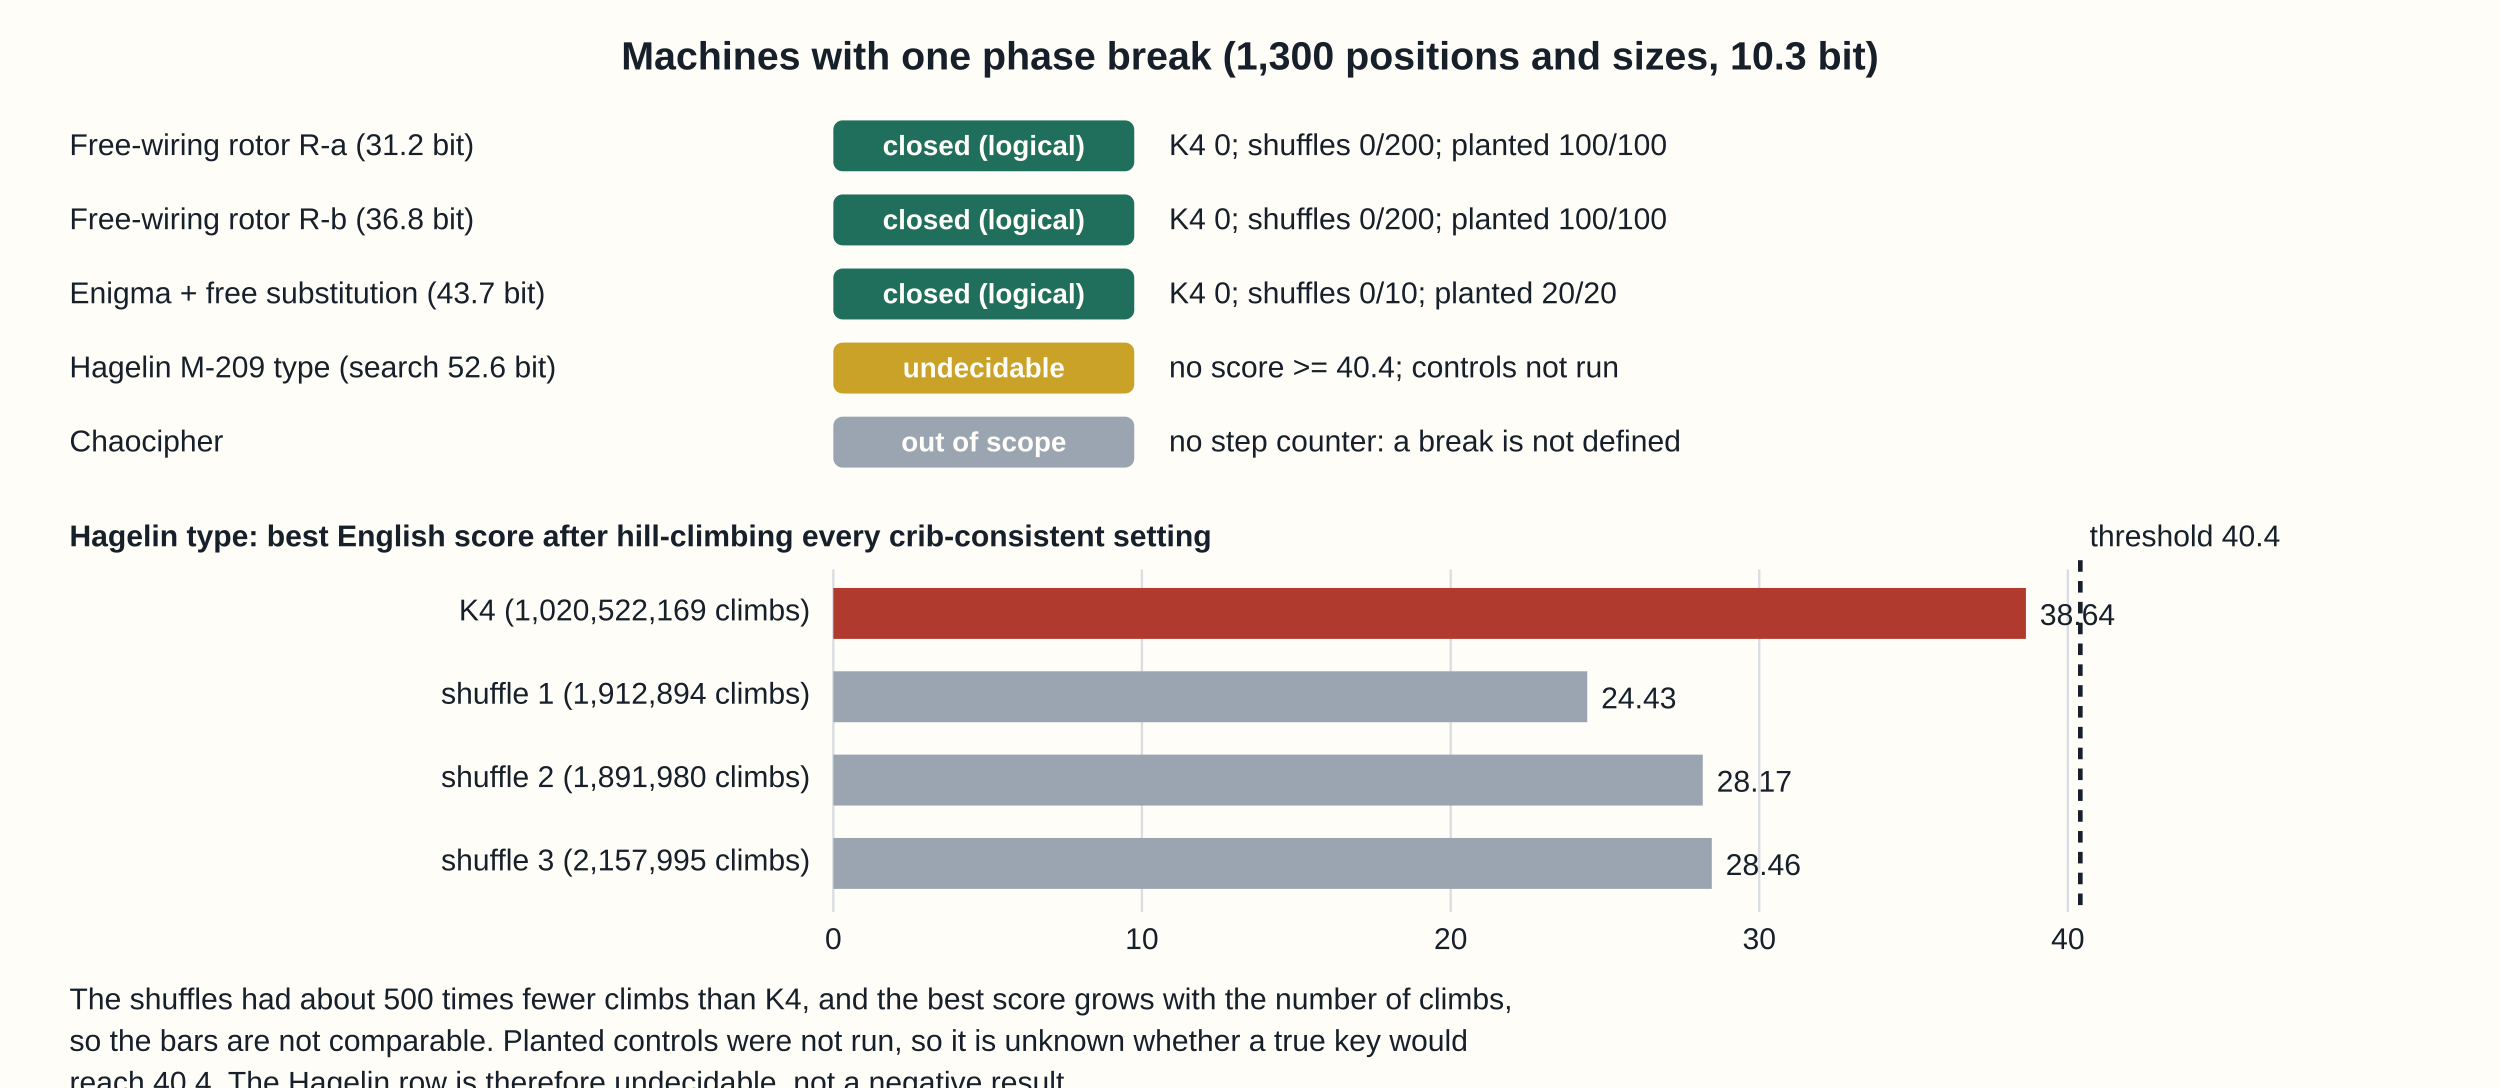
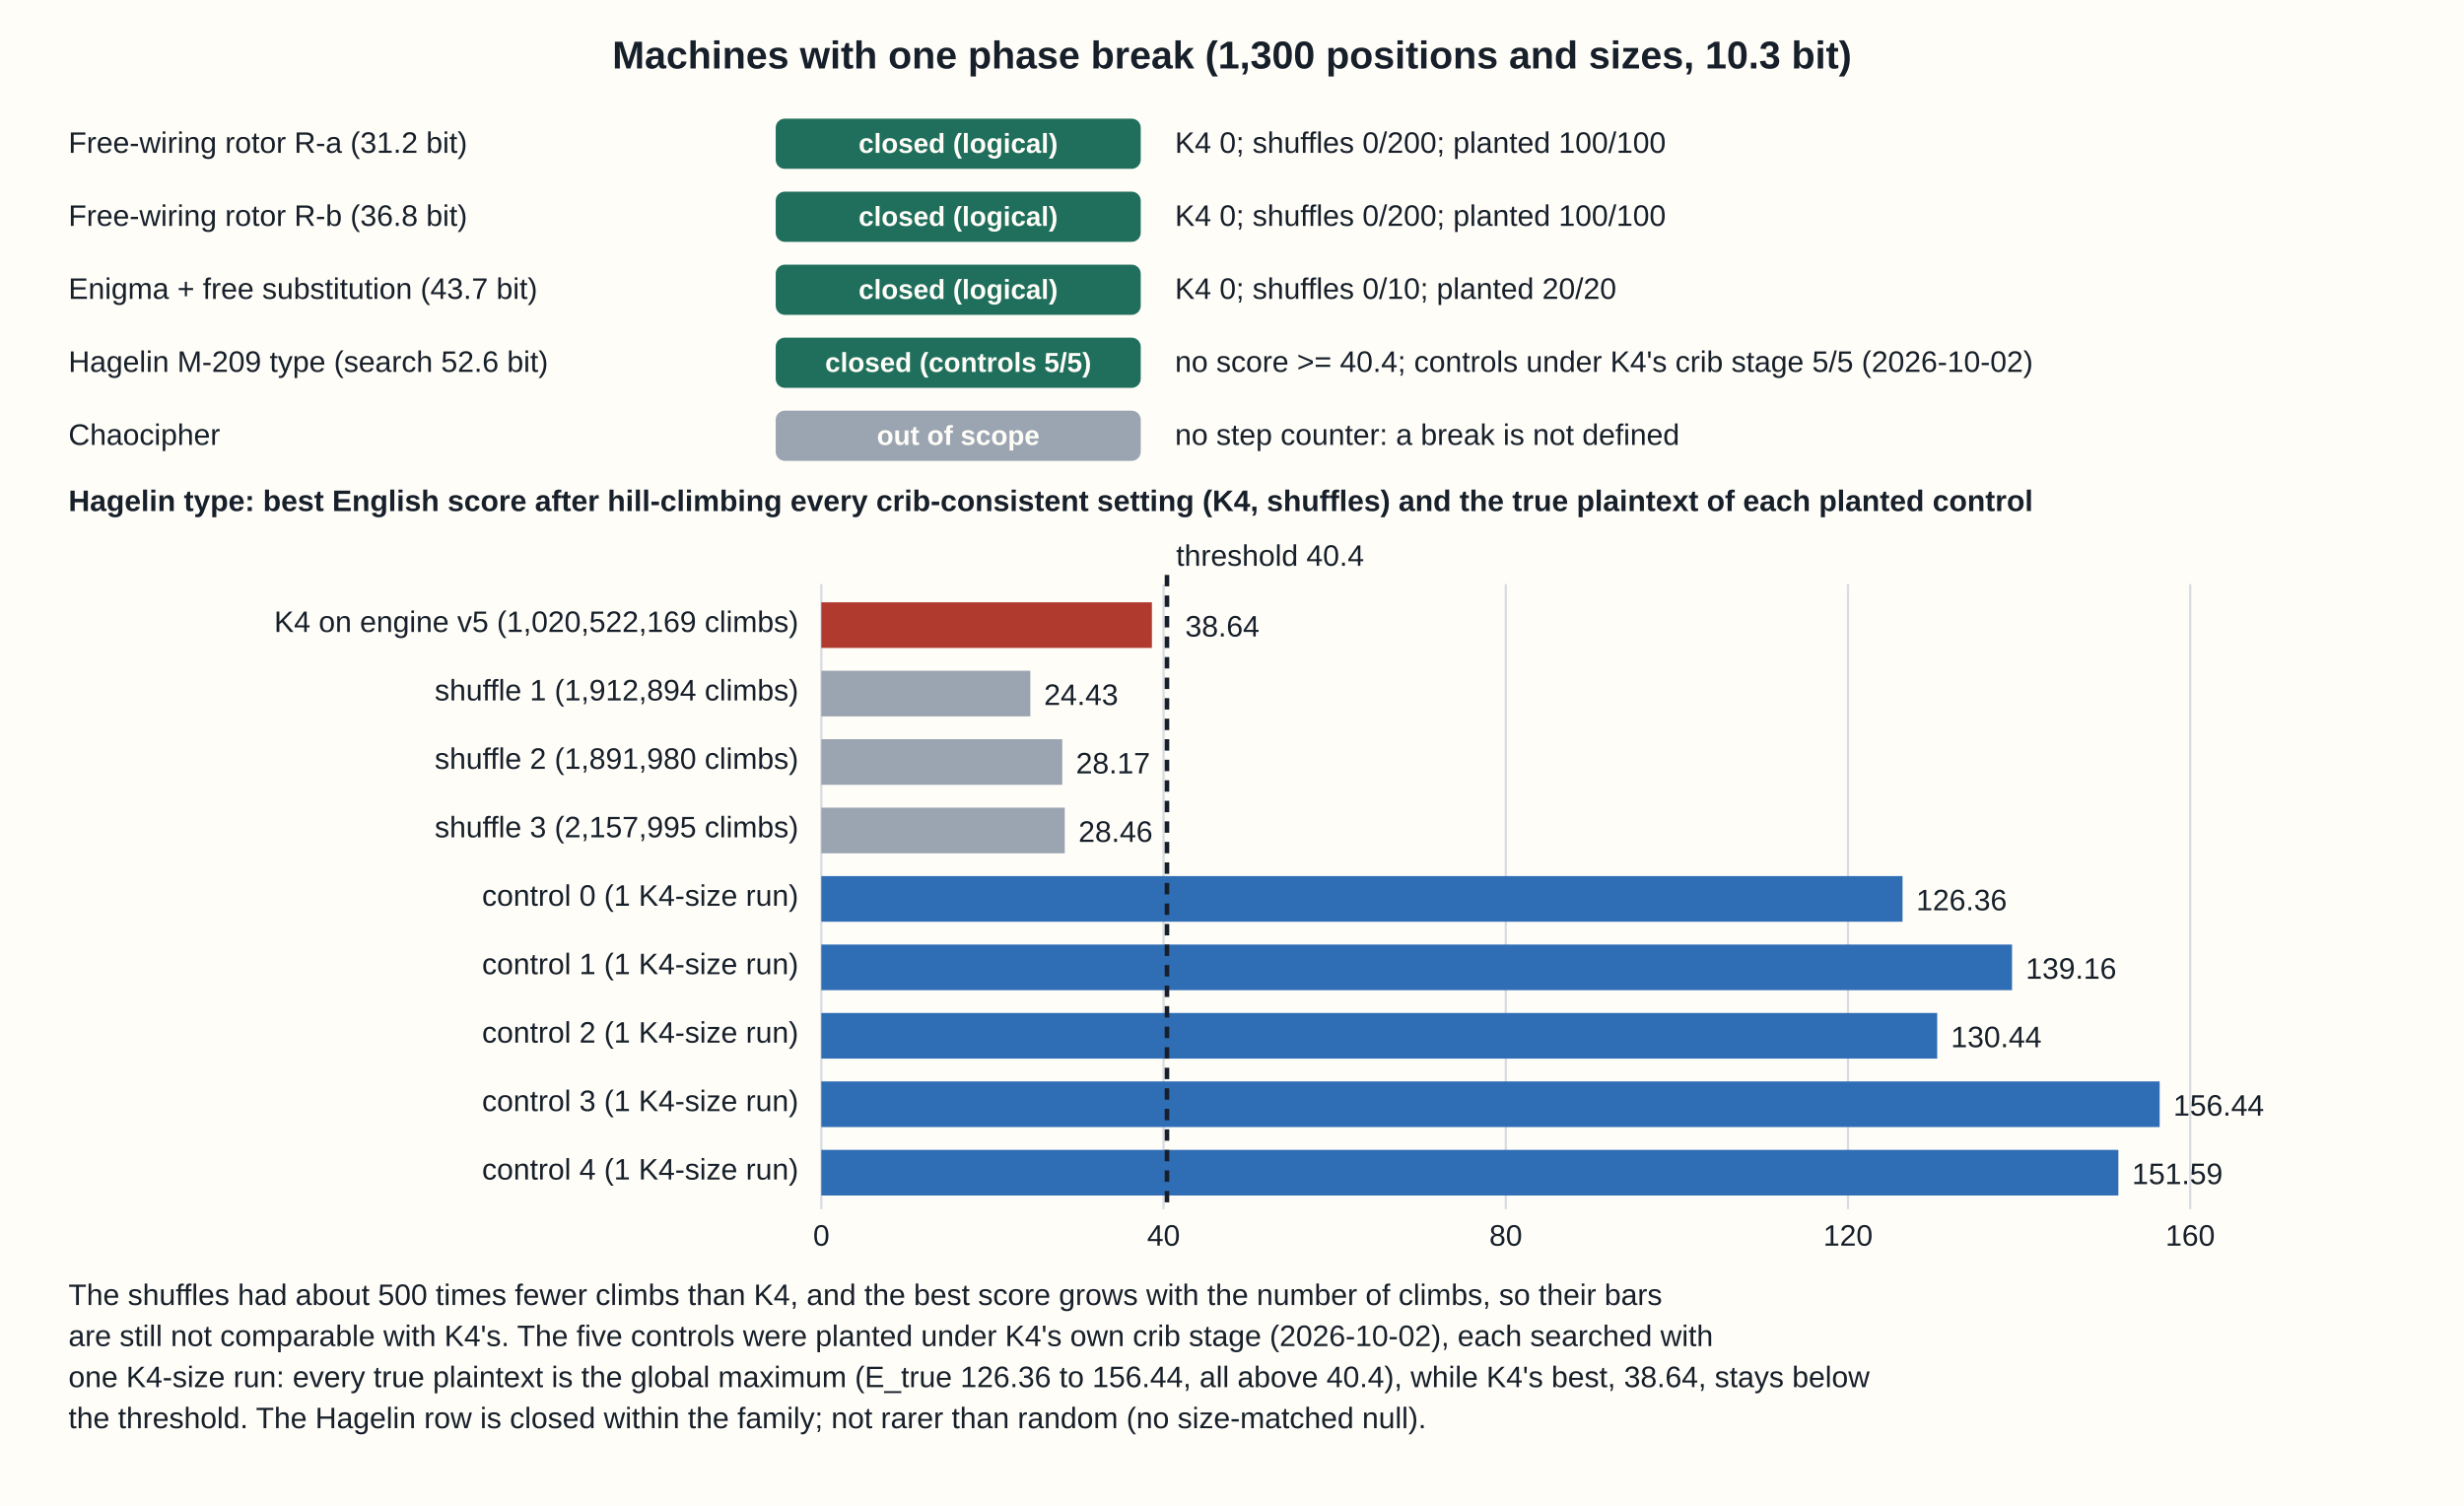
- <svg xmlns="http://www.w3.org/2000/svg" width="1080" height="470" viewBox="0 0 1080 470">
+ <svg xmlns="http://www.w3.org/2000/svg" width="1080" height="660" viewBox="0 0 1080 660">
  <rect width="100%" height="100%" fill="#fffdf8" />
  <style>text{font-family:Arial,sans-serif;fill:#17202a}.small{font-size:13px}.title{font-size:17px;font-weight:600}.badge{font-size:12px;fill:#fffdf8;font-weight:600}.grid{stroke:#d9dde2;stroke-width:1}</style>
  <text x="540" y="30" text-anchor="middle" class="title">Machines with one phase break (1,300 positions and sizes, 10.3 bit)</text>
  <text x="30" y="67" class="small">Free-wiring rotor R-a (31.2 bit)</text>
-   <rect x="360" y="52" width="130" height="22" rx="4" fill="#1f6f5c" />
-   <text x="425" y="67" text-anchor="middle" class="badge">closed (logical)</text>
-   <text x="505" y="67" class="small">K4 0; shuffles 0/200; planted 100/100</text>
+   <rect x="340" y="52" width="160" height="22" rx="4" fill="#1f6f5c" />
+   <text x="420" y="67" text-anchor="middle" class="badge">closed (logical)</text>
+   <text x="515" y="67" class="small">K4 0; shuffles 0/200; planted 100/100</text>
  <text x="30" y="99" class="small">Free-wiring rotor R-b (36.8 bit)</text>
-   <rect x="360" y="84" width="130" height="22" rx="4" fill="#1f6f5c" />
-   <text x="425" y="99" text-anchor="middle" class="badge">closed (logical)</text>
-   <text x="505" y="99" class="small">K4 0; shuffles 0/200; planted 100/100</text>
+   <rect x="340" y="84" width="160" height="22" rx="4" fill="#1f6f5c" />
+   <text x="420" y="99" text-anchor="middle" class="badge">closed (logical)</text>
+   <text x="515" y="99" class="small">K4 0; shuffles 0/200; planted 100/100</text>
  <text x="30" y="131" class="small">Enigma + free substitution (43.7 bit)</text>
-   <rect x="360" y="116" width="130" height="22" rx="4" fill="#1f6f5c" />
-   <text x="425" y="131" text-anchor="middle" class="badge">closed (logical)</text>
-   <text x="505" y="131" class="small">K4 0; shuffles 0/10; planted 20/20</text>
+   <rect x="340" y="116" width="160" height="22" rx="4" fill="#1f6f5c" />
+   <text x="420" y="131" text-anchor="middle" class="badge">closed (logical)</text>
+   <text x="515" y="131" class="small">K4 0; shuffles 0/10; planted 20/20</text>
  <text x="30" y="163" class="small">Hagelin M-209 type (search 52.6 bit)</text>
-   <rect x="360" y="148" width="130" height="22" rx="4" fill="#c9a227" />
-   <text x="425" y="163" text-anchor="middle" class="badge">undecidable</text>
-   <text x="505" y="163" class="small">no score &gt;= 40.4; controls not run</text>
+   <rect x="340" y="148" width="160" height="22" rx="4" fill="#1f6f5c" />
+   <text x="420" y="163" text-anchor="middle" class="badge">closed (controls 5/5)</text>
+   <text x="515" y="163" class="small">no score &gt;= 40.4; controls under K4's crib stage 5/5 (2026-10-02)</text>
  <text x="30" y="195" class="small">Chaocipher</text>
-   <rect x="360" y="180" width="130" height="22" rx="4" fill="#9aa5b1" />
-   <text x="425" y="195" text-anchor="middle" class="badge">out of scope</text>
-   <text x="505" y="195" class="small">no step counter: a break is not defined</text>
-   <text x="30" y="236" class="small" font-weight="600">Hagelin type: best English score after hill-climbing every crib-consistent setting</text>
-   <line x1="360.0" y1="246" x2="360.0" y2="394" class="grid" />
-   <text x="360.0" y="410" text-anchor="middle" class="small">0</text>
-   <line x1="493.3" y1="246" x2="493.3" y2="394" class="grid" />
-   <text x="493.3" y="410" text-anchor="middle" class="small">10</text>
-   <line x1="626.7" y1="246" x2="626.7" y2="394" class="grid" />
-   <text x="626.7" y="410" text-anchor="middle" class="small">20</text>
-   <line x1="760.0" y1="246" x2="760.0" y2="394" class="grid" />
-   <text x="760.0" y="410" text-anchor="middle" class="small">30</text>
-   <line x1="893.3" y1="246" x2="893.3" y2="394" class="grid" />
-   <text x="893.3" y="410" text-anchor="middle" class="small">40</text>
-   <text x="350" y="268" text-anchor="end" class="small">K4 (1,020,522,169 climbs)</text>
-   <rect x="360" y="254" width="515.2" height="22" fill="#b03a2e" />
-   <text x="881.2" y="270" class="small">38.64</text>
-   <text x="350" y="304" text-anchor="end" class="small">shuffle 1 (1,912,894 climbs)</text>
-   <rect x="360" y="290" width="325.7" height="22" fill="#9aa5b1" />
-   <text x="691.7" y="306" class="small">24.43</text>
-   <text x="350" y="340" text-anchor="end" class="small">shuffle 2 (1,891,980 climbs)</text>
-   <rect x="360" y="326" width="375.6" height="22" fill="#9aa5b1" />
-   <text x="741.6" y="342" class="small">28.17</text>
-   <text x="350" y="376" text-anchor="end" class="small">shuffle 3 (2,157,995 climbs)</text>
-   <rect x="360" y="362" width="379.5" height="22" fill="#9aa5b1" />
-   <text x="745.5" y="378" class="small">28.46</text>
-   <line x1="898.7" y1="242" x2="898.7" y2="394" stroke="#17202a" stroke-width="2" stroke-dasharray="5,4" />
-   <text x="902.7" y="236" class="small">threshold 40.4</text>
-   <text x="30" y="436" class="small">The shuffles had about 500 times fewer climbs than K4, and the best score grows with the number of climbs,</text>
-   <text x="30" y="454" class="small">so the bars are not comparable. Planted controls were not run, so it is unknown whether a true key would</text>
-   <text x="30" y="472" class="small">reach 40.4. The Hagelin row is therefore undecidable, not a negative result.</text>
+   <rect x="340" y="180" width="160" height="22" rx="4" fill="#9aa5b1" />
+   <text x="420" y="195" text-anchor="middle" class="badge">out of scope</text>
+   <text x="515" y="195" class="small">no step counter: a break is not defined</text>
+   <text x="30" y="224" class="small" font-weight="600">Hagelin type: best English score after hill-climbing every crib-consistent setting (K4, shuffles) and the true plaintext of each planted control</text>
+   <line x1="360.0" y1="256" x2="360.0" y2="530" class="grid" />
+   <text x="360.0" y="546" text-anchor="middle" class="small">0</text>
+   <line x1="510.0" y1="256" x2="510.0" y2="530" class="grid" />
+   <text x="510.0" y="546" text-anchor="middle" class="small">40</text>
+   <line x1="660.0" y1="256" x2="660.0" y2="530" class="grid" />
+   <text x="660.0" y="546" text-anchor="middle" class="small">80</text>
+   <line x1="810.0" y1="256" x2="810.0" y2="530" class="grid" />
+   <text x="810.0" y="546" text-anchor="middle" class="small">120</text>
+   <line x1="960.0" y1="256" x2="960.0" y2="530" class="grid" />
+   <text x="960.0" y="546" text-anchor="middle" class="small">160</text>
+   <text x="350" y="277" text-anchor="end" class="small">K4 on engine v5 (1,020,522,169 climbs)</text>
+   <rect x="360" y="264" width="144.9" height="20" fill="#b03a2e" />
+   <text x="519.5" y="279" class="small">38.64</text>
+   <text x="350" y="307" text-anchor="end" class="small">shuffle 1 (1,912,894 climbs)</text>
+   <rect x="360" y="294" width="91.6" height="20" fill="#9aa5b1" />
+   <text x="457.6" y="309" class="small">24.43</text>
+   <text x="350" y="337" text-anchor="end" class="small">shuffle 2 (1,891,980 climbs)</text>
+   <rect x="360" y="324" width="105.6" height="20" fill="#9aa5b1" />
+   <text x="471.6" y="339" class="small">28.17</text>
+   <text x="350" y="367" text-anchor="end" class="small">shuffle 3 (2,157,995 climbs)</text>
+   <rect x="360" y="354" width="106.7" height="20" fill="#9aa5b1" />
+   <text x="472.7" y="369" class="small">28.46</text>
+   <text x="350" y="397" text-anchor="end" class="small">control 0 (1 K4-size run)</text>
+   <rect x="360" y="384" width="473.9" height="20" fill="#2f6db5" />
+   <text x="839.9" y="399" class="small">126.36</text>
+   <text x="350" y="427" text-anchor="end" class="small">control 1 (1 K4-size run)</text>
+   <rect x="360" y="414" width="521.9" height="20" fill="#2f6db5" />
+   <text x="887.9" y="429" class="small">139.16</text>
+   <text x="350" y="457" text-anchor="end" class="small">control 2 (1 K4-size run)</text>
+   <rect x="360" y="444" width="489.1" height="20" fill="#2f6db5" />
+   <text x="855.1" y="459" class="small">130.44</text>
+   <text x="350" y="487" text-anchor="end" class="small">control 3 (1 K4-size run)</text>
+   <rect x="360" y="474" width="586.6" height="20" fill="#2f6db5" />
+   <text x="952.6" y="489" class="small">156.44</text>
+   <text x="350" y="517" text-anchor="end" class="small">control 4 (1 K4-size run)</text>
+   <rect x="360" y="504" width="568.5" height="20" fill="#2f6db5" />
+   <text x="934.5" y="519" class="small">151.59</text>
+   <line x1="511.5" y1="252" x2="511.5" y2="530" stroke="#17202a" stroke-width="2" stroke-dasharray="5,4" />
+   <text x="515.5" y="248" class="small">threshold 40.4</text>
+   <text x="30" y="572" class="small">The shuffles had about 500 times fewer climbs than K4, and the best score grows with the number of climbs, so their bars</text>
+   <text x="30" y="590" class="small">are still not comparable with K4's. The five controls were planted under K4's own crib stage (2026-10-02), each searched with</text>
+   <text x="30" y="608" class="small">one K4-size run: every true plaintext is the global maximum (E_true 126.36 to 156.44, all above 40.4), while K4's best, 38.64, stays below</text>
+   <text x="30" y="626" class="small">the threshold. The Hagelin row is closed within the family; not rarer than random (no size-matched null).</text>
</svg>
